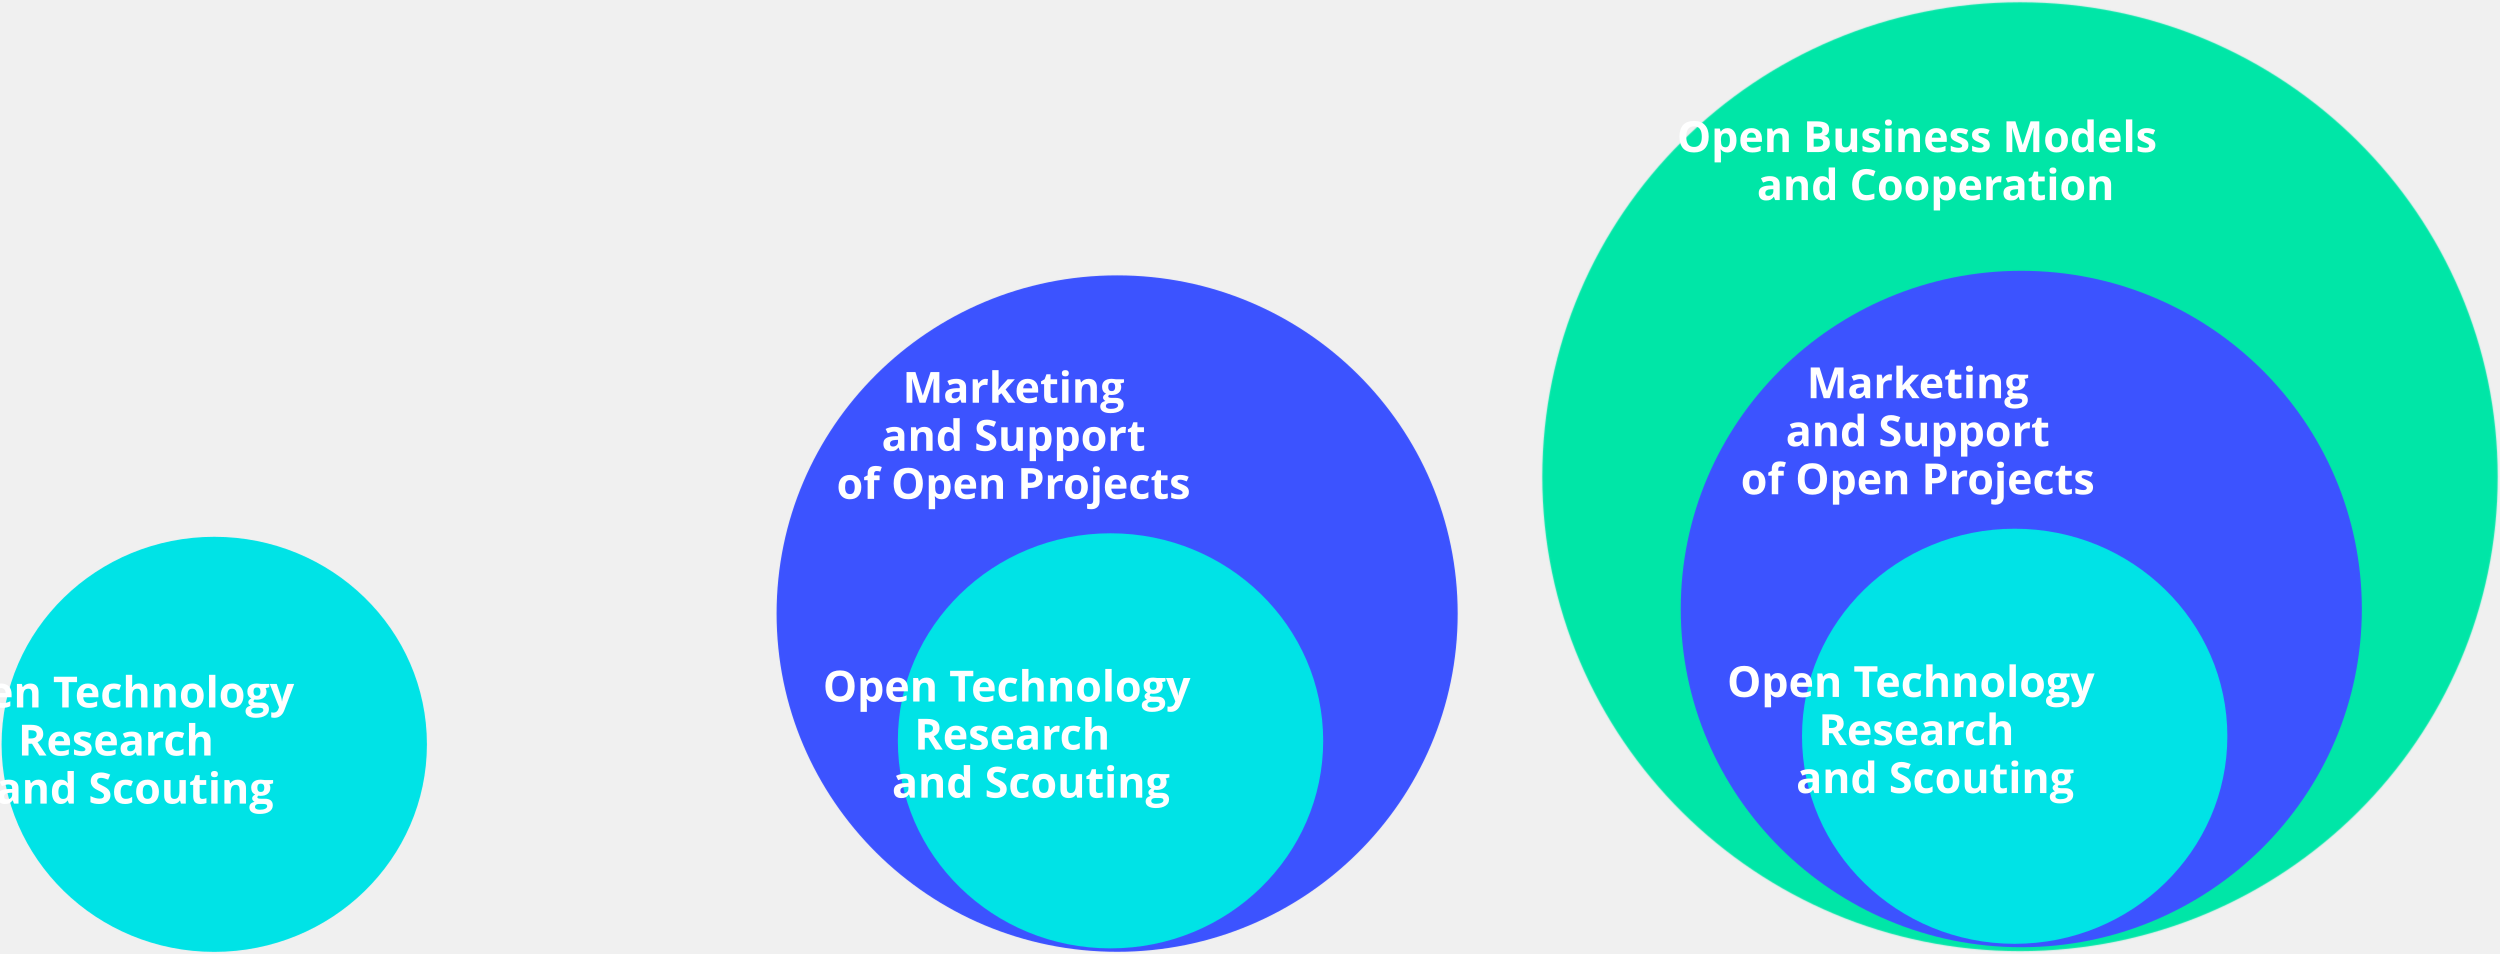
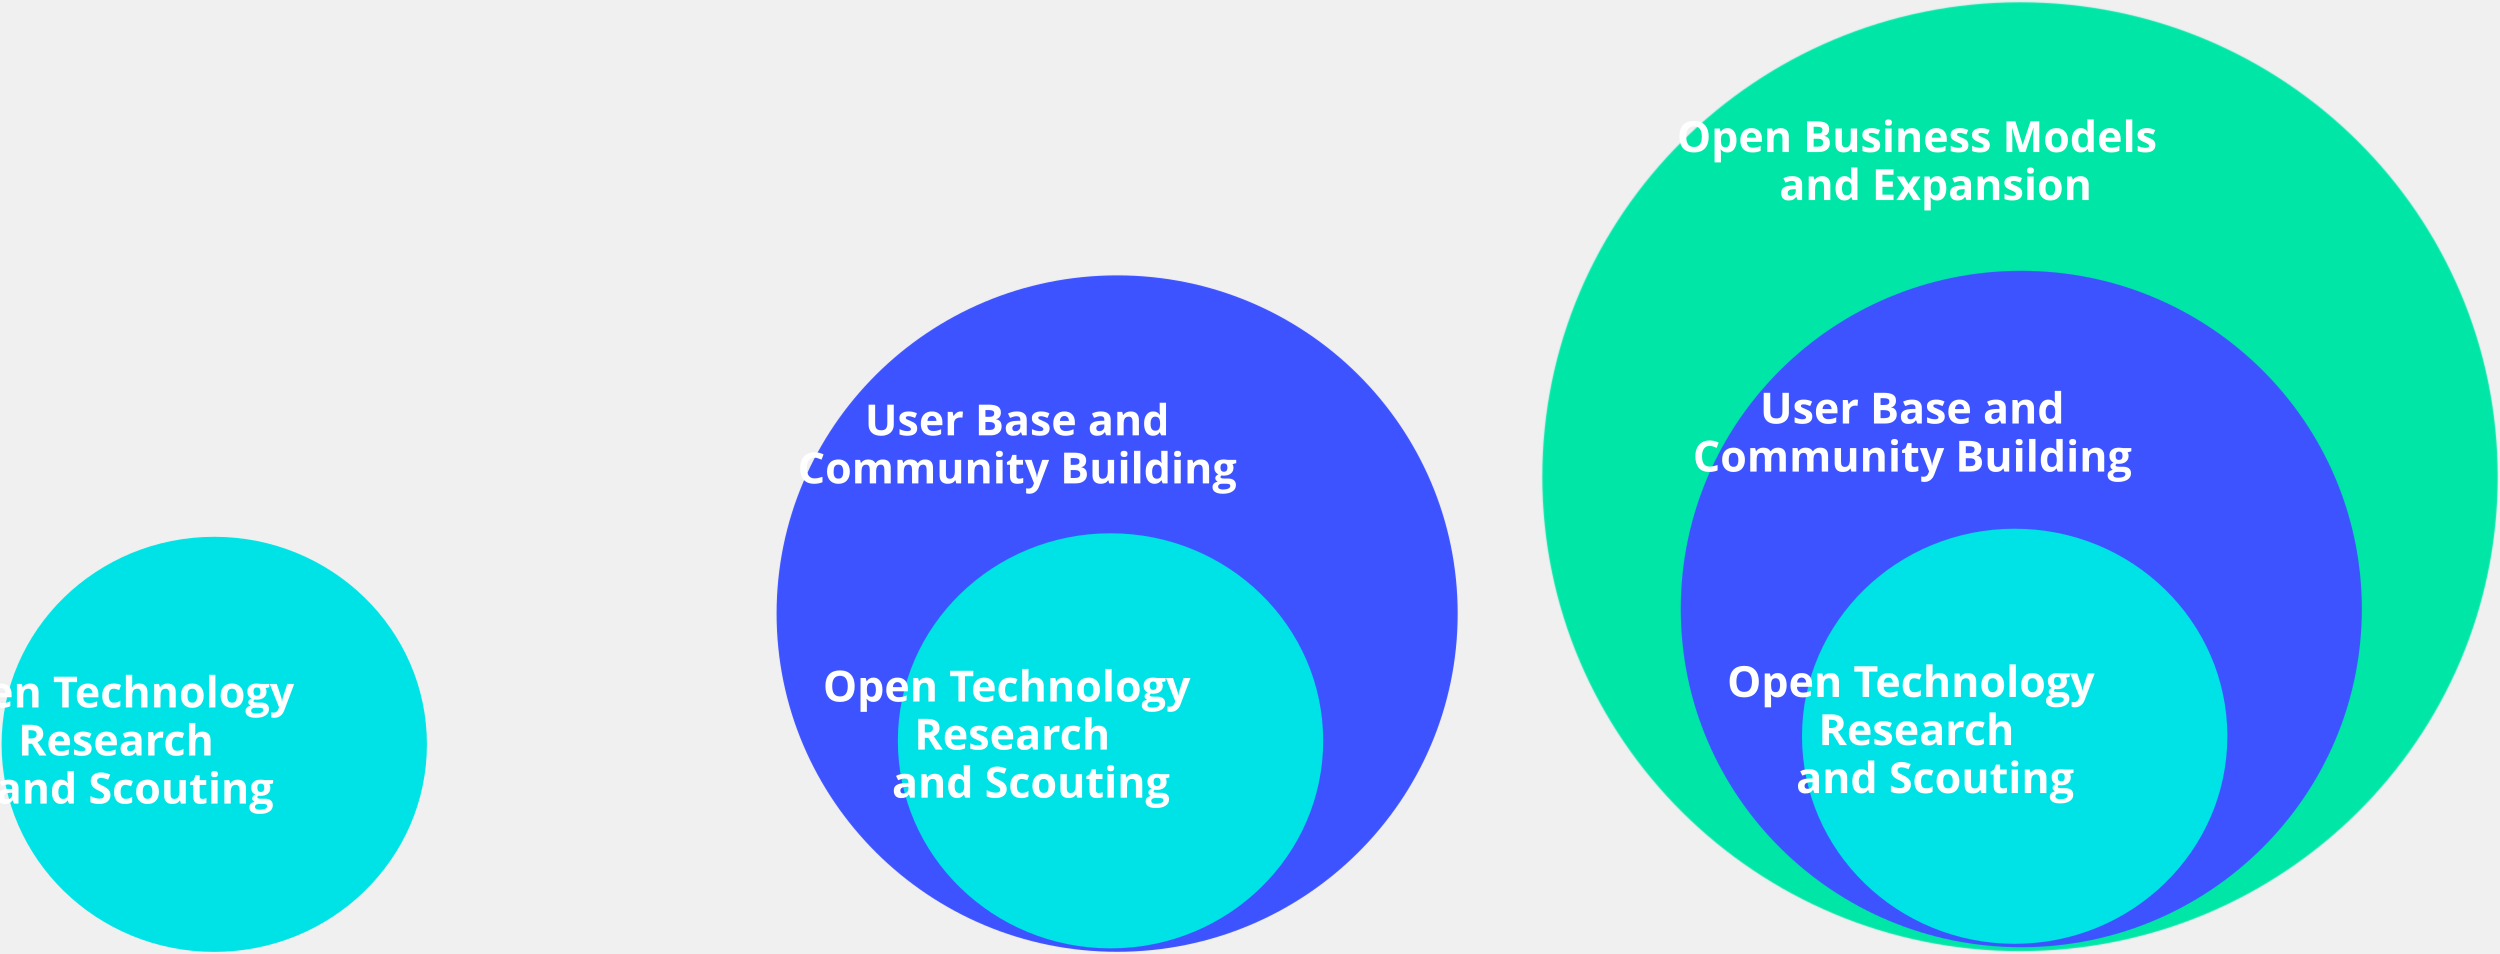
<svg xmlns="http://www.w3.org/2000/svg" width="368.89mm" height="140.686mm" viewBox="0 0 368.89 140.686" version="1.1" id="svg8">
  <defs id="defs2">
    <filter style="color-interpolation-filters:sRGB" id="filter2245" x="-0.002" width="1.005" y="-0.002" height="1.005">
      <feGaussianBlur stdDeviation="0.078" id="feGaussianBlur2247" />
    </filter>
    <filter style="color-interpolation-filters:sRGB" id="filter2237-7" x="-0.006" width="1.012" y="-0.009" height="1.018">
      <feGaussianBlur stdDeviation="0.078" id="feGaussianBlur2239-5" />
    </filter>
    <filter style="color-interpolation-filters:sRGB" id="filter2241-3" x="-0.004" width="1.007" y="-0.004" height="1.007">
      <feGaussianBlur stdDeviation="0.078" id="feGaussianBlur2243-5" />
    </filter>
    <filter style="color-interpolation-filters:sRGB" id="filter2245-2" x="-0.002" width="1.005" y="-0.002" height="1.005">
      <feGaussianBlur stdDeviation="0.078" id="feGaussianBlur2247-6" />
    </filter>
    <filter style="color-interpolation-filters:sRGB" id="filter2237-7-3" x="-0.006" width="1.012" y="-0.009" height="1.018">
      <feGaussianBlur stdDeviation="0.078" id="feGaussianBlur2239-5-7" />
    </filter>
    <filter style="color-interpolation-filters:sRGB" id="filter2241-3-5" x="-0.004" width="1.007" y="-0.004" height="1.007">
      <feGaussianBlur stdDeviation="0.078" id="feGaussianBlur2243-5-9" />
    </filter>
    <filter style="color-interpolation-filters:sRGB" id="filter2237-7-3-3" x="-0.006" width="1.012" y="-0.009" height="1.018">
      <feGaussianBlur stdDeviation="0.078" id="feGaussianBlur2239-5-7-6" />
    </filter>
    <filter style="color-interpolation-filters:sRGB" id="filter2237-7-3-3-4" x="-0.006" width="1.012" y="-0.009" height="1.018">
      <feGaussianBlur stdDeviation="0.078" id="feGaussianBlur2239-5-7-6-7" />
    </filter>
    <filter style="color-interpolation-filters:sRGB" id="filter2237-7-3-6" x="-0.006" width="1.012" y="-0.009" height="1.018">
      <feGaussianBlur stdDeviation="0.078" id="feGaussianBlur2239-5-7-5" />
    </filter>
    <filter style="color-interpolation-filters:sRGB" id="filter2241-3-5-6" x="-0.004" width="1.007" y="-0.004" height="1.007">
      <feGaussianBlur stdDeviation="0.078" id="feGaussianBlur2243-5-9-9" />
    </filter>
    <filter style="color-interpolation-filters:sRGB" id="filter2245-3" x="-0.002" width="1.005" y="-0.002" height="1.005">
      <feGaussianBlur stdDeviation="0.078" id="feGaussianBlur2247-7" />
    </filter>
    <filter style="color-interpolation-filters:sRGB" id="filter2237-7-3-3-4-8" x="-0.006" width="1.012" y="-0.009" height="1.018">
      <feGaussianBlur stdDeviation="0.078" id="feGaussianBlur2239-5-7-6-7-6" />
    </filter>
  </defs>
  <g id="layer1" transform="translate(102.5584,18.87583)">
    <flowRoot xml:space="preserve" id="flowRoot834" style="font-style:normal;font-weight:normal;font-size:40px;line-height:1.25;font-family:sans-serif;letter-spacing:0px;word-spacing:0px;fill:#000000;fill-opacity:1;stroke:none" transform="scale(0.2645833)">
      <flowRegion id="flowRegion836">
        <rect id="rect838" width="760" height="637.143" x="-148.571" y="171.091" />
      </flowRegion>
      <flowPara id="flowPara840" />
    </flowRoot>
    <g id="g1447" transform="translate(0,3.894106)">
      <g transform="translate(-44.97917)" id="g1425">
        <circle id="path10-35-1" cx="-45.241" cy="92.732" style="opacity:1;fill:#00e3e6;fill-opacity:1;stroke-width:0.206;filter:url(#filter2241-3)" r="25" transform="matrix(1.255229,0,0,1.224991,30.82352,-26.53342)" />
        <text xml:space="preserve" style="font-style:normal;font-weight:normal;font-size:10.583px;line-height:6px;font-family:sans-serif;text-align:center;letter-spacing:0px;word-spacing:0px;text-anchor:middle;fill:#ffffff;fill-opacity:1;stroke:none;stroke-width:0.265;filter:url(#filter2237-7)" x="-26.148" y="81.62" id="text1423-2">
          <tspan x="-26.148" y="81.62" style="font-style:normal;font-variant:normal;font-weight:bold;font-stretch:normal;font-size:6.35px;line-height:6px;font-family:'Open Sans';-inkscape-font-specification:'Open Sans Bold';text-align:center;text-anchor:middle;fill:#ffffff;fill-opacity:1;stroke-width:0.265" id="tspan1033">Open Technology</tspan>
          <tspan x="-26.148" y="88.711" style="font-style:normal;font-variant:normal;font-weight:bold;font-stretch:normal;font-size:6.35px;line-height:6px;font-family:'Open Sans';-inkscape-font-specification:'Open Sans Bold';text-align:center;text-anchor:middle;fill:#ffffff;fill-opacity:1;stroke-width:0.265" id="tspan1051"> Research</tspan>
          <tspan x="-26.148" y="95.803" style="font-style:normal;font-variant:normal;font-weight:bold;font-stretch:normal;font-size:6.35px;line-height:6px;font-family:'Open Sans';-inkscape-font-specification:'Open Sans Bold';text-align:center;text-anchor:middle;fill:#ffffff;fill-opacity:1;stroke-width:0.265" id="tspan1049"> and Scouting</tspan>
        </text>
      </g>
    </g>
    <g id="g1439" transform="translate(14.91107,1.684823)">
      <ellipse transform="matrix(1.28593,0,0,1.28593,-37.50593,-33.3752)" ry="38.81" rx="39.077" style="opacity:1;fill:#3c53ff;fill-opacity:1;stroke-width:0.321;filter:url(#filter2245)" cy="80.372" cx="66.004" id="path10" />
      <g transform="translate(-20.03274)" id="g1418">
        <circle id="path10-35-1-2" cx="-45.241" cy="92.732" style="opacity:1;fill:#00e3e6;fill-opacity:1;stroke-width:0.206;filter:url(#filter2241-3-5)" r="25" transform="matrix(1.255229,0,0,1.224991,123.2151,-24.84241)" />
        <text xml:space="preserve" style="font-style:normal;font-weight:normal;font-size:10.583px;line-height:6px;font-family:sans-serif;text-align:center;letter-spacing:0px;word-spacing:0px;text-anchor:middle;fill:#ffffff;fill-opacity:1;stroke:none;stroke-width:0.265;filter:url(#filter2237-7-3)" x="66.243" y="82.955" id="text1423-2-2">
          <tspan x="66.243" y="82.955" style="font-style:normal;font-variant:normal;font-weight:bold;font-stretch:normal;font-size:6.35px;line-height:6px;font-family:'Open Sans';-inkscape-font-specification:'Open Sans Bold';text-align:center;text-anchor:middle;fill:#ffffff;fill-opacity:1;stroke-width:0.265" id="tspan1033-8">Open Technology</tspan>
          <tspan x="66.243" y="90.046" style="font-style:normal;font-variant:normal;font-weight:bold;font-stretch:normal;font-size:6.35px;line-height:6px;font-family:'Open Sans';-inkscape-font-specification:'Open Sans Bold';text-align:center;text-anchor:middle;fill:#ffffff;fill-opacity:1;stroke-width:0.265" id="tspan1051-9"> Research</tspan>
          <tspan x="66.243" y="97.138" style="font-style:normal;font-variant:normal;font-weight:bold;font-stretch:normal;font-size:6.35px;line-height:6px;font-family:'Open Sans';-inkscape-font-specification:'Open Sans Bold';text-align:center;text-anchor:middle;fill:#ffffff;fill-opacity:1;stroke-width:0.265" id="tspan1049-7"> and Scouting</tspan>
        </text>
-         <text xml:space="preserve" style="font-style:normal;font-weight:normal;font-size:10.583px;line-height:6px;font-family:sans-serif;text-align:center;letter-spacing:0px;word-spacing:0px;text-anchor:middle;fill:#ffffff;fill-opacity:1;stroke:none;stroke-width:0.265;filter:url(#filter2237-7-3-3)" x="67.261" y="38.866" id="text1423-2-2-1">
-           <tspan x="67.261" y="38.866" style="font-style:normal;font-variant:normal;font-weight:bold;font-stretch:normal;font-size:6.35px;line-height:6px;font-family:'Open Sans';-inkscape-font-specification:'Open Sans Bold';text-align:center;text-anchor:middle;fill:#ffffff;fill-opacity:1;stroke-width:0.265" id="tspan1049-7-3">Marketing</tspan>
-           <tspan x="68.086" y="45.957" style="font-style:normal;font-variant:normal;font-weight:bold;font-stretch:normal;font-size:6.35px;line-height:6px;font-family:'Open Sans';-inkscape-font-specification:'Open Sans Bold';text-align:center;text-anchor:middle;fill:#ffffff;fill-opacity:1;stroke-width:0.265" id="tspan1168">and Support </tspan>
-           <tspan x="68.086" y="53.049" style="font-style:normal;font-variant:normal;font-weight:bold;font-stretch:normal;font-size:6.35px;line-height:6px;font-family:'Open Sans';-inkscape-font-specification:'Open Sans Bold';text-align:center;text-anchor:middle;fill:#ffffff;fill-opacity:1;stroke-width:0.265" id="tspan1170">of Open Projects </tspan>
-           <tspan x="67.261" y="60.14" style="font-style:normal;font-variant:normal;font-weight:bold;font-stretch:normal;font-size:6.35px;line-height:6px;font-family:'Open Sans';-inkscape-font-specification:'Open Sans Bold';text-align:center;text-anchor:middle;fill:#ffffff;fill-opacity:1;stroke-width:0.265" id="tspan1144" />
+         <text xml:space="preserve" style="font-style:normal;font-weight:normal;font-size:10.583px;line-height:6px;font-family:sans-serif;text-align:center;letter-spacing:0px;word-spacing:0px;text-anchor:middle;fill:#ffffff;fill-opacity:1;stroke:none;stroke-width:0.265;filter:url(#filter2237-7-3-3)" x="67.795" y="43.677" id="text1423-2-2-1">
+           <tspan x="68.62" y="43.677" style="font-style:normal;font-variant:normal;font-weight:bold;font-stretch:normal;font-size:6.35px;line-height:6px;font-family:'Open Sans';-inkscape-font-specification:'Open Sans Bold';text-align:center;text-anchor:middle;fill:#ffffff;fill-opacity:1;stroke-width:0.265" id="tspan3853">User Base and </tspan>
+           <tspan x="67.795" y="50.768" style="font-style:normal;font-variant:normal;font-weight:bold;font-stretch:normal;font-size:6.35px;line-height:6px;font-family:'Open Sans';-inkscape-font-specification:'Open Sans Bold';text-align:center;text-anchor:middle;fill:#ffffff;fill-opacity:1;stroke-width:0.265" id="tspan3857">Community Building</tspan>
+           <tspan x="67.795" y="57.86" style="font-style:normal;font-variant:normal;font-weight:bold;font-stretch:normal;font-size:6.35px;line-height:6px;font-family:'Open Sans';-inkscape-font-specification:'Open Sans Bold';text-align:center;text-anchor:middle;fill:#ffffff;fill-opacity:1;stroke-width:0.265" id="tspan3847" />
        </text>
      </g>
    </g>
    <g id="g1406">
      <g transform="translate(-12.47321,-0.3779762)" id="g1388">
        <ellipse id="path10-1" cx="187.758" cy="80.815" style="opacity:1;fill:#00e6a7;fill-opacity:1;stroke-width:0.321;filter:url(#filter2245-2)" rx="39.077" ry="38.81" transform="matrix(1.803817,0,0,1.803817,-130.7014,-93.93136)" />
        <ellipse id="path10-4" cx="66.004" cy="80.372" style="opacity:1;fill:#3c53ff;fill-opacity:1;stroke-width:0.321;filter:url(#filter2245-3)" rx="39.077" ry="38.81" transform="matrix(1.28593,0,0,1.28593,123.2921,-31.98719)" />
        <circle id="path10-35-1-2-5" cx="-45.241" cy="92.732" style="opacity:1;fill:#00e3e6;fill-opacity:1;stroke-width:0.206;filter:url(#filter2241-3-5-6)" r="25" transform="matrix(1.255229,0,0,1.224991,263.9804,-23.4544)" />
        <text xml:space="preserve" style="font-style:normal;font-weight:normal;font-size:10.583px;line-height:6px;font-family:sans-serif;text-align:center;letter-spacing:0px;word-spacing:0px;text-anchor:middle;fill:#ffffff;fill-opacity:1;stroke:none;stroke-width:0.265;filter:url(#filter2237-7-3-6)" x="207.009" y="84.343" id="text1423-2-2-2">
          <tspan x="207.009" y="84.343" style="font-style:normal;font-variant:normal;font-weight:bold;font-stretch:normal;font-size:6.35px;line-height:6px;font-family:'Open Sans';-inkscape-font-specification:'Open Sans Bold';text-align:center;text-anchor:middle;fill:#ffffff;fill-opacity:1;stroke-width:0.265" id="tspan1033-8-5">Open Technology</tspan>
          <tspan x="207.009" y="91.434" style="font-style:normal;font-variant:normal;font-weight:bold;font-stretch:normal;font-size:6.35px;line-height:6px;font-family:'Open Sans';-inkscape-font-specification:'Open Sans Bold';text-align:center;text-anchor:middle;fill:#ffffff;fill-opacity:1;stroke-width:0.265" id="tspan1051-9-4"> Research</tspan>
          <tspan x="207.009" y="98.526" style="font-style:normal;font-variant:normal;font-weight:bold;font-stretch:normal;font-size:6.35px;line-height:6px;font-family:'Open Sans';-inkscape-font-specification:'Open Sans Bold';text-align:center;text-anchor:middle;fill:#ffffff;fill-opacity:1;stroke-width:0.265" id="tspan1049-7-7"> and Scouting</tspan>
        </text>
-         <text xml:space="preserve" style="font-style:normal;font-weight:normal;font-size:10.583px;line-height:6px;font-family:sans-serif;text-align:center;letter-spacing:0px;word-spacing:0px;text-anchor:middle;fill:#ffffff;fill-opacity:1;stroke:none;stroke-width:0.265;filter:url(#filter2237-7-3-3-4)" x="208.026" y="40.254" id="text1423-2-2-1-4">
-           <tspan x="208.026" y="40.254" style="font-style:normal;font-variant:normal;font-weight:bold;font-stretch:normal;font-size:6.35px;line-height:6px;font-family:'Open Sans';-inkscape-font-specification:'Open Sans Bold';text-align:center;text-anchor:middle;fill:#ffffff;fill-opacity:1;stroke-width:0.265" id="tspan1049-7-3-4">Marketing</tspan>
-           <tspan x="208.851" y="47.345" style="font-style:normal;font-variant:normal;font-weight:bold;font-stretch:normal;font-size:6.35px;line-height:6px;font-family:'Open Sans';-inkscape-font-specification:'Open Sans Bold';text-align:center;text-anchor:middle;fill:#ffffff;fill-opacity:1;stroke-width:0.265" id="tspan1168-3">and Support </tspan>
-           <tspan x="208.851" y="54.437" style="font-style:normal;font-variant:normal;font-weight:bold;font-stretch:normal;font-size:6.35px;line-height:6px;font-family:'Open Sans';-inkscape-font-specification:'Open Sans Bold';text-align:center;text-anchor:middle;fill:#ffffff;fill-opacity:1;stroke-width:0.265" id="tspan1170-0">of Open Projects </tspan>
-           <tspan x="208.026" y="61.528" style="font-style:normal;font-variant:normal;font-weight:bold;font-stretch:normal;font-size:6.35px;line-height:6px;font-family:'Open Sans';-inkscape-font-specification:'Open Sans Bold';text-align:center;text-anchor:middle;fill:#ffffff;fill-opacity:1;stroke-width:0.265" id="tspan1144-7" />
+         <text xml:space="preserve" style="font-style:normal;font-weight:normal;font-size:10.583px;line-height:6px;font-family:sans-serif;text-align:center;letter-spacing:0px;word-spacing:0px;text-anchor:middle;fill:#ffffff;fill-opacity:1;stroke:none;stroke-width:0.265;filter:url(#filter2237-7-3-3-4)" x="207.224" y="43.996" id="text1423-2-2-1-4">
+           <tspan x="208.049" y="43.996" style="font-style:normal;font-variant:normal;font-weight:bold;font-stretch:normal;font-size:6.35px;line-height:6px;font-family:'Open Sans';-inkscape-font-specification:'Open Sans Bold';text-align:center;text-anchor:middle;fill:#ffffff;fill-opacity:1;stroke-width:0.265" id="tspan3870">User Base and </tspan>
+           <tspan x="207.224" y="51.087" style="font-style:normal;font-variant:normal;font-weight:bold;font-stretch:normal;font-size:6.35px;line-height:6px;font-family:'Open Sans';-inkscape-font-specification:'Open Sans Bold';text-align:center;text-anchor:middle;fill:#ffffff;fill-opacity:1;stroke-width:0.265" id="tspan3877">Community Building</tspan>
+           <tspan x="207.224" y="58.179" style="font-style:normal;font-variant:normal;font-weight:bold;font-stretch:normal;font-size:6.35px;line-height:6px;font-family:'Open Sans';-inkscape-font-specification:'Open Sans Bold';text-align:center;text-anchor:middle;fill:#ffffff;fill-opacity:1;stroke-width:0.265" id="tspan3879" />
        </text>
        <text xml:space="preserve" style="font-style:normal;font-weight:normal;font-size:10.583px;line-height:6px;font-family:sans-serif;text-align:center;letter-spacing:0px;word-spacing:0px;text-anchor:middle;fill:#ffffff;fill-opacity:1;stroke:none;stroke-width:0.265;filter:url(#filter2237-7-3-3-4-8)" x="207.916" y="3.936" id="text1423-2-2-1-4-8">
          <tspan x="207.916" y="3.936" style="font-style:normal;font-variant:normal;font-weight:bold;font-stretch:normal;font-size:6.35px;line-height:6px;font-family:'Open Sans';-inkscape-font-specification:'Open Sans Bold';text-align:center;text-anchor:middle;fill:#ffffff;fill-opacity:1;stroke-width:0.265" id="tspan1144-7-1">Open Business Models</tspan>
-           <tspan x="207.916" y="11.027" style="font-style:normal;font-variant:normal;font-weight:bold;font-stretch:normal;font-size:6.35px;line-height:6px;font-family:'Open Sans';-inkscape-font-specification:'Open Sans Bold';text-align:center;text-anchor:middle;fill:#ffffff;fill-opacity:1;stroke-width:0.265" id="tspan1352">and Cooperation</tspan>
+           <tspan x="207.916" y="11.027" style="font-style:normal;font-variant:normal;font-weight:bold;font-stretch:normal;font-size:6.35px;line-height:6px;font-family:'Open Sans';-inkscape-font-specification:'Open Sans Bold';text-align:center;text-anchor:middle;fill:#ffffff;fill-opacity:1;stroke-width:0.265" id="tspan1352">and Expansion</tspan>
        </text>
      </g>
    </g>
  </g>
</svg>
